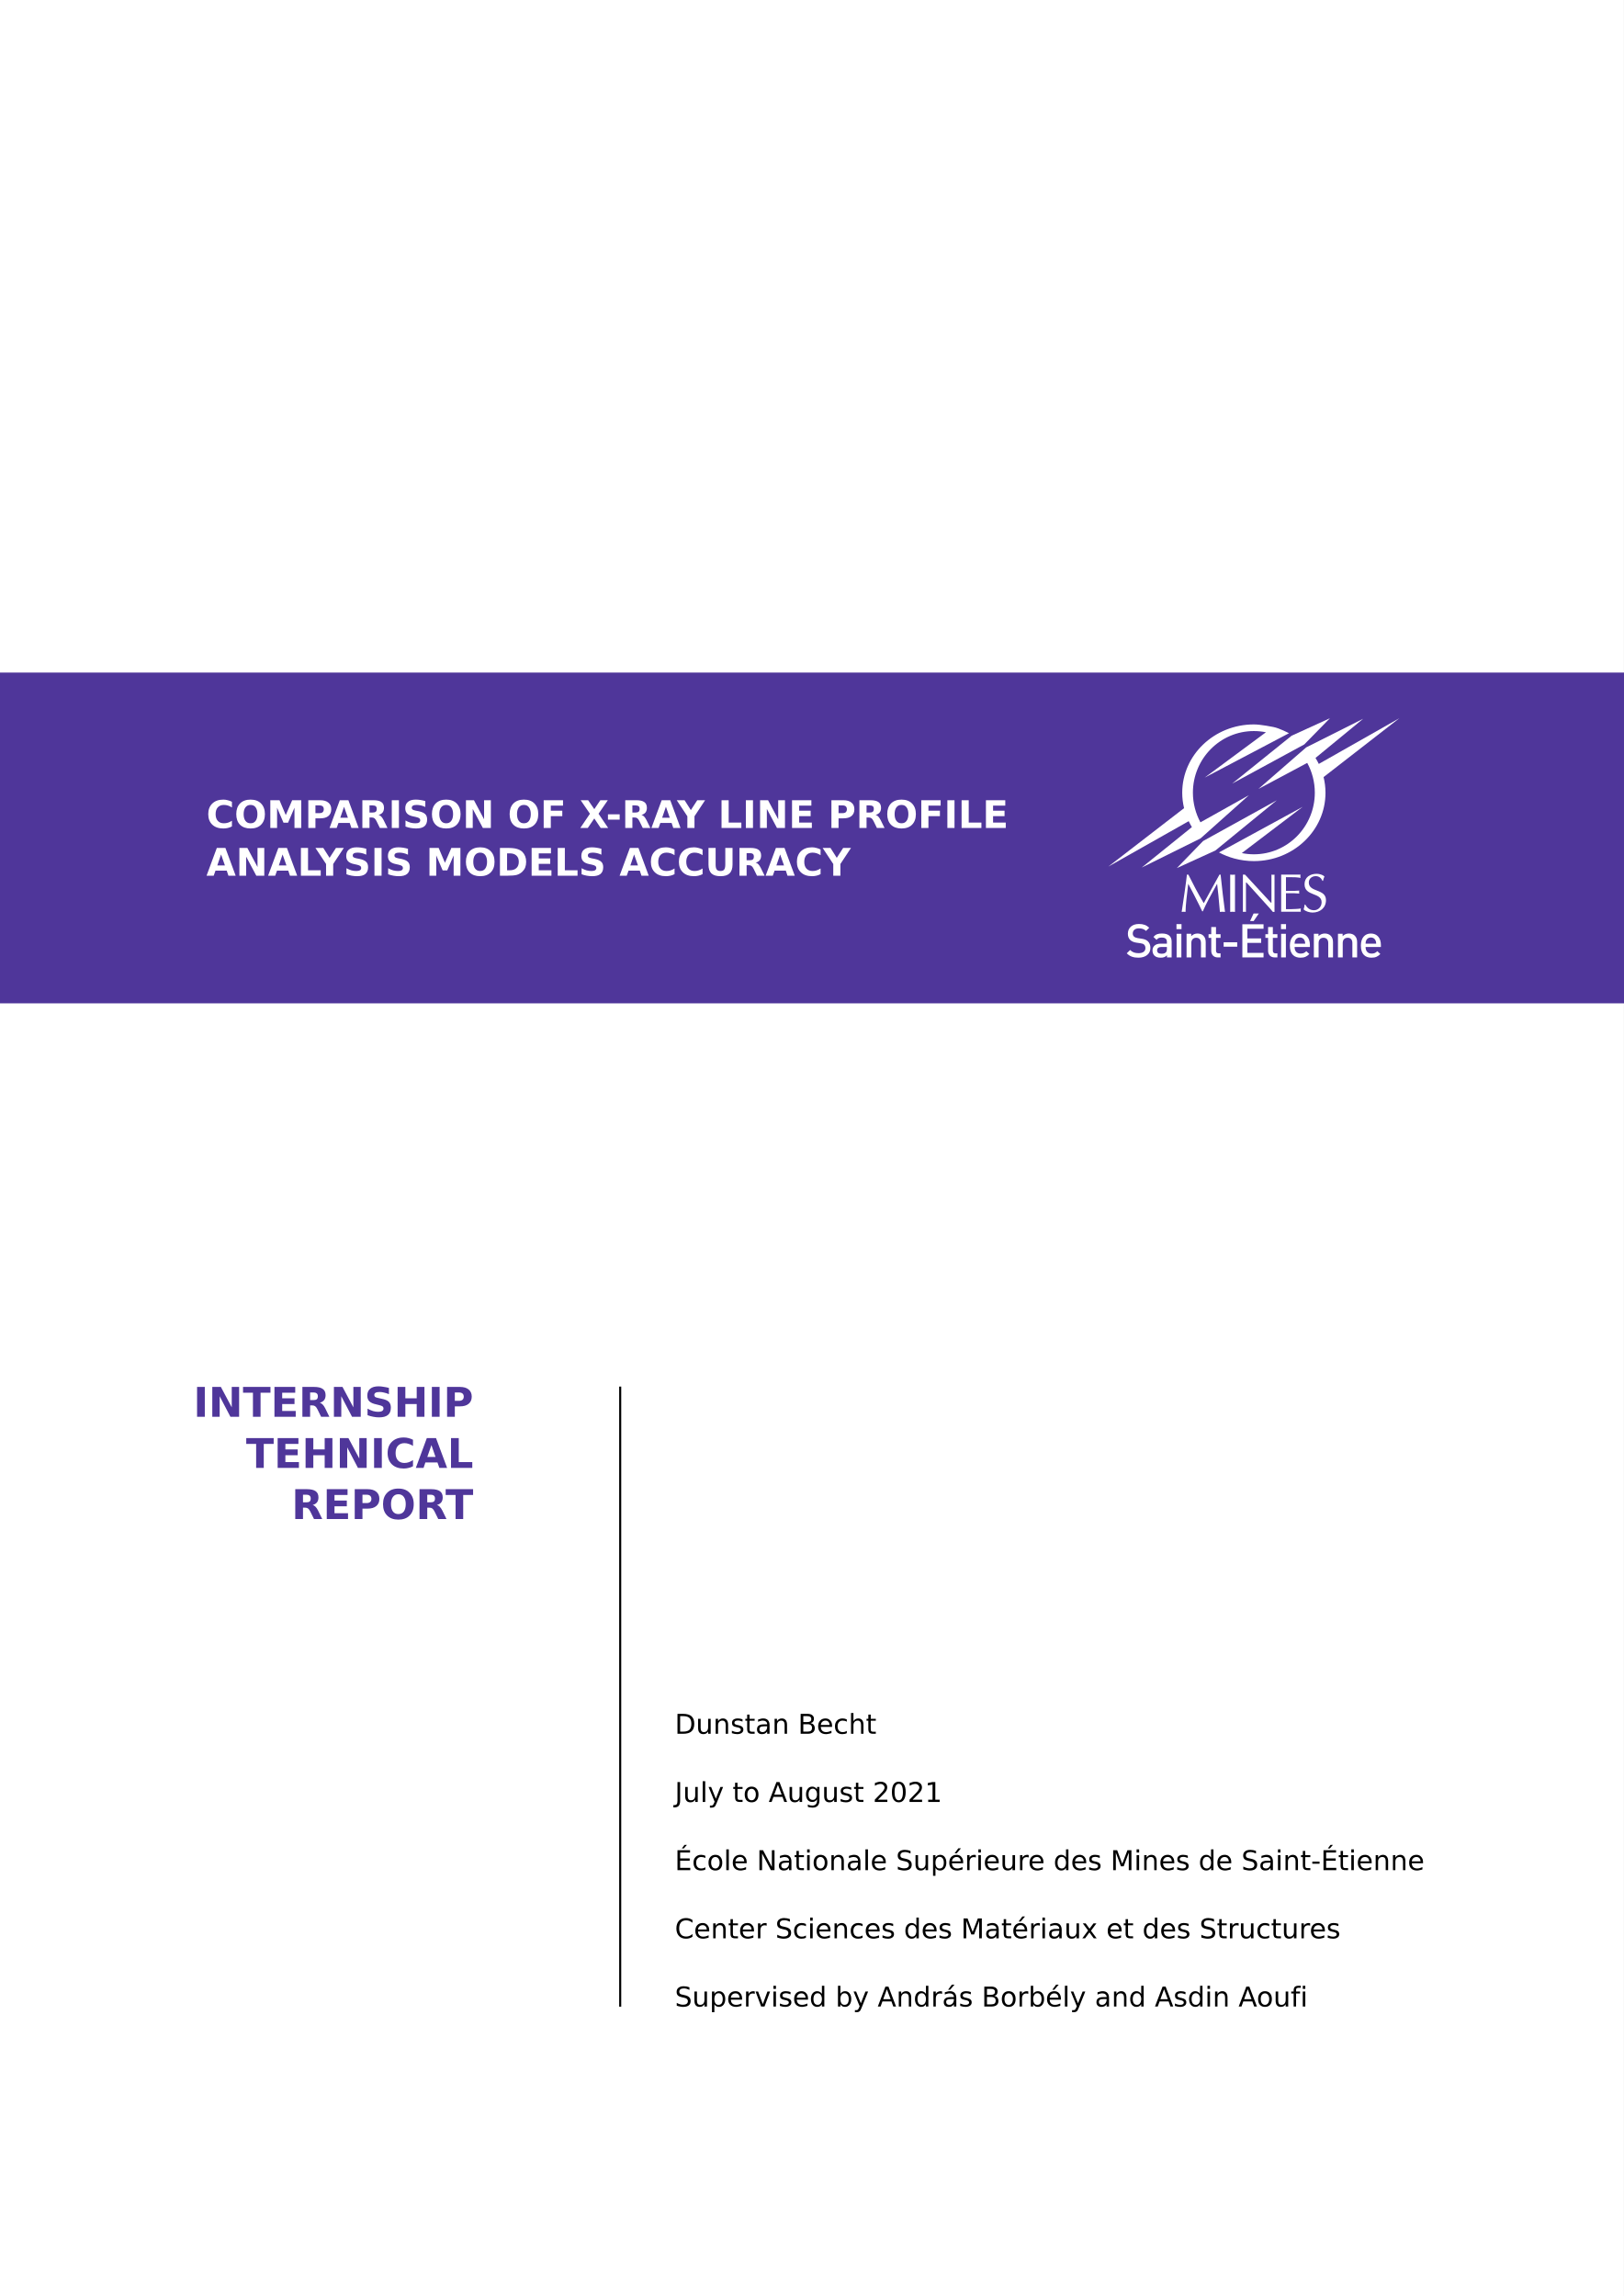
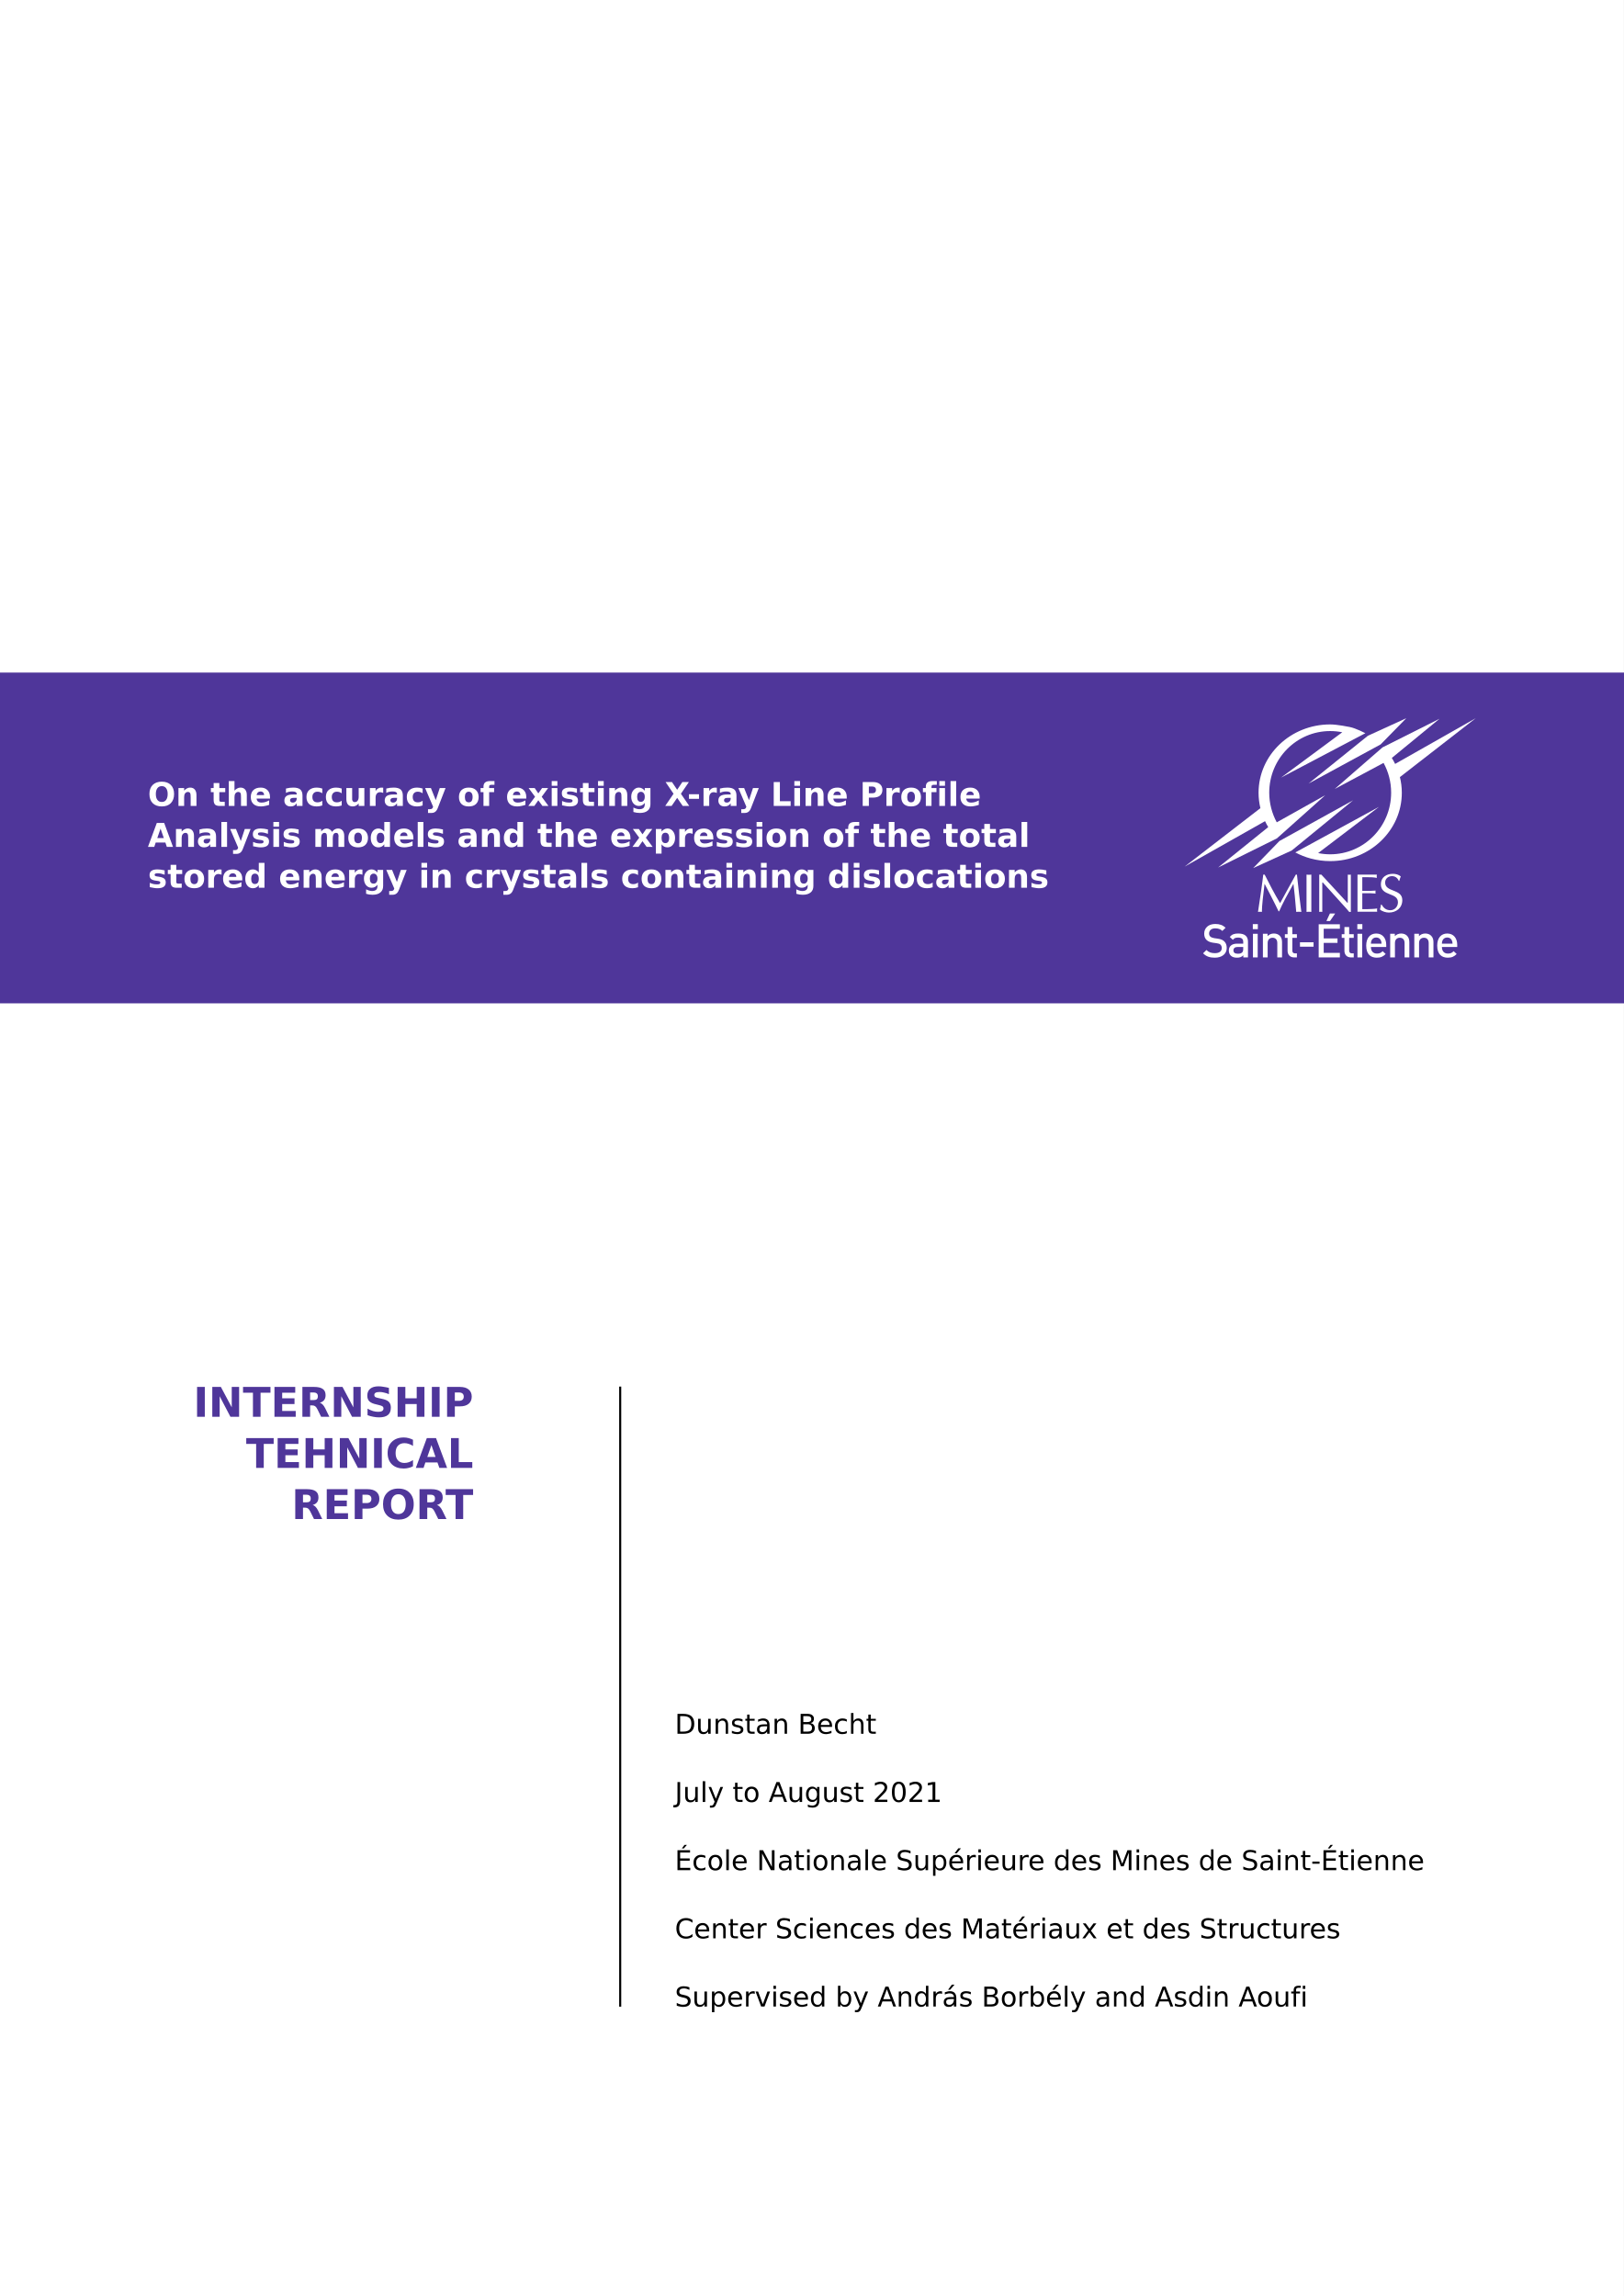
<svg xmlns="http://www.w3.org/2000/svg" width="210mm" height="297mm" viewBox="0 0 210 297" version="1.1" id="svg5">
  <defs id="defs2" />
  <g id="layer1">
    <rect style="fill:#ffffff;fill-opacity:1;stroke:none;stroke-width:1;stroke-linecap:round;stroke-dashoffset:2.612" id="rect848" width="210" height="297" x="0" y="0" />
  </g>
  <g id="layer2">
    <rect style="fill:#4f369a;fill-opacity:1;stroke:none;stroke-width:1.047;stroke-linecap:round;stroke-dashoffset:2.612;stroke-opacity:1" id="rect1494" width="230" height="42.787" x="-10" y="87" />
    <path style="display:inline;fill:none;stroke:#000000;stroke-width:0.265px;stroke-linecap:butt;stroke-linejoin:miter;stroke-opacity:1" d="M 80.213,259.574 V 179.361" id="path64827" />
  </g>
  <g id="layer3" style="display:inline">
-     <g id="layer1-0" transform="matrix(0.437649,0,0,0.437649,116.8372,49.74318)" style="fill:#ffffff;fill-opacity:1">
-       <path id="path827" style="fill:#ffffff;fill-opacity:1;fill-rule:nonzero;stroke:none;stroke-width:0.035" d="m 89.034,116.182 22.542,-11.87 2.385,-1.256 c -0.061,-0.033 -0.122,-0.067 -0.182,-0.098 -0.265,-0.135 -0.788,-0.397 -1.425,-0.681 -0.931,-0.416 -2.092,-0.877 -3.012,-1.056 -0.025,-0.003 -0.051,-0.011 -0.075,-0.015 l -7.1e-4,7.1e-4 c -0.026,-0.006 -3.591,-0.749 -5.692,-0.749 -11.69,0 -21.169,9.043 -21.169,20.2 0,1.565 0.194,3.085 0.546,4.546 l -22.391,17.276 23.763,-13.427 0.01,0.021 c 0.28,0.588 0.591,1.178 0.93,1.731 l -14.821,11.952 17.377,-8.611 h 7.06e-4 l 1.987,-1.774 12.317,-11.003 -14.338,8.024 c -1.402,-2.594 -2.225,-5.596 -2.225,-8.76 0,-10.058 8.067,-18.216 18.014,-18.216 1.223,0 2.415,0.125 3.573,0.359 l -7e-4,3.5e-4 -18.111,13.407" />
-       <path id="path829" style="fill:#ffffff;fill-opacity:1;fill-rule:nonzero;stroke:none;stroke-width:0.035" d="m 114.718,103.806 -17.544,14.13 21.306,-11.569 7.581,-7.742 -11.344,5.181" />
-       <path id="path831" style="fill:#ffffff;fill-opacity:1;fill-rule:nonzero;stroke:none;stroke-width:0.035" d="m 124.183,116.019 22.389,-17.394 -23.805,13.506 c 0.014,0.032 0.024,0.062 0.037,0.094 -0.015,-0.03 -0.03,-0.061 -0.044,-0.09 l 0.007,-0.004 c -0.296,-0.606 -0.623,-1.194 -0.978,-1.766 l 14.09,-11.581 -16.591,8.337 -0.248,0.123 -1.78,1.549 -12.344,10.742 14.432,-7.703 c 1.426,2.607 2.24,5.607 2.24,8.8 0,10.06 -8.064,18.214 -18.014,18.214 -1.22,0 -2.412,-0.125 -3.564,-0.359 l 17.992,-13.673 -22.35,12.181 -2.381,1.298 c 0.013,0.007 0.026,0.014 0.039,0.021 1.411,0.749 2.919,1.348 4.504,1.776 0.022,0.005 0.043,0.01 0.065,0.015 1.814,0.484 3.721,0.751 5.696,0.751 11.692,0 21.169,-9.043 21.169,-20.2 0,-1.638 -0.21,-3.228 -0.595,-4.751 0.022,0.072 0.035,0.114 0.035,0.114" />
-       <path id="path833" style="fill:#ffffff;fill-opacity:1;fill-rule:nonzero;stroke:none;stroke-width:0.035" d="m 90.939,133.609 -2.36,1.305 v 0 l -7.763,8.004 11.407,-5.209 0.004,-0.004 1.907,-1.561 16.209,-13.259 -19.404,10.723" />
-       <path id="path835" style="fill:#ffffff;fill-opacity:1;fill-rule:nonzero;stroke:none;stroke-width:0.035" d="m 93.748,144.85 c 0.419,3.979 0.87,7.943 1.305,11.02 -0.29,-0.016 -0.516,-0.048 -0.757,-0.048 -0.258,0 -0.516,0.032 -0.757,0.048 -0.274,-3.238 -0.596,-6.719 -0.822,-8.314 -1.869,3.335 -3.255,5.913 -4.221,8.136 h -0.177 l -0.886,-1.821 c -1.031,-2.127 -2.159,-4.221 -3.254,-6.316 -0.354,3.142 -0.79,6.332 -0.79,8.314 -0.209,-0.016 -0.387,-0.048 -0.564,-0.048 -0.209,0 -0.387,0.032 -0.58,0.048 0.419,-2.594 1.386,-9.328 1.547,-11.02 h 0.419 c 1.289,2.562 2.836,5.59 4.56,8.442 1.531,-2.755 3.013,-5.559 4.64,-8.442 h 0.338" />
-       <path id="path837" style="fill:#ffffff;fill-opacity:1;fill-rule:nonzero;stroke:none;stroke-width:0.035" d="m 96.582,144.85 c 0.226,0.016 0.468,0.048 0.709,0.048 0.226,0 0.451,-0.033 0.709,-0.048 v 11.02 c -0.258,-0.016 -0.483,-0.048 -0.709,-0.048 -0.241,0 -0.483,0.032 -0.709,0.048 v -11.02" />
-       <path id="path839" style="fill:#ffffff;fill-opacity:1;fill-rule:nonzero;stroke:none;stroke-width:0.035" d="m 109.68,155.87 h -0.484 c -0.177,-0.226 -0.5,-0.612 -0.838,-0.983 l -6.96,-7.701 h -0.161 v 8.684 c -0.161,-0.016 -0.307,-0.048 -0.452,-0.048 -0.161,0 -0.306,0.032 -0.451,0.048 v -11.02 h 0.628 l 7.652,8.297 h 0.161 v -8.297 c 0.145,0.016 0.29,0.048 0.451,0.048 0.145,0 0.29,-0.033 0.451,-0.048 v 11.02" />
-       <path id="path841" style="fill:#ffffff;fill-opacity:1;fill-rule:nonzero;stroke:none;stroke-width:0.035" d="m 113.062,149.651 h 2.498 c 0.483,0 0.95,-0.065 1.434,-0.08 -0.017,0.129 -0.048,0.274 -0.048,0.419 0,0.129 0.032,0.274 0.048,0.451 -0.484,-0.016 -0.951,-0.08 -1.434,-0.08 h -2.498 v 4.705 c 0.983,0.032 1.95,-0.032 2.917,-0.065 0.5,-0.016 0.982,-0.064 1.482,-0.145 -0.016,0.177 -0.048,0.322 -0.048,0.483 0,0.162 0.033,0.322 0.048,0.484 h -5.816 V 144.85 h 5.72 c -0.017,0.177 -0.049,0.322 -0.049,0.483 0,0.161 0.033,0.322 0.049,0.484 -0.484,-0.096 -0.967,-0.145 -1.451,-0.177 l -1.611,-0.032 h -1.241 v 4.044" />
-       <path id="path843" style="fill:#ffffff;fill-opacity:1;fill-rule:nonzero;stroke:none;stroke-width:0.035" d="m 118.748,153.695 c 0.629,1.032 1.354,1.676 2.61,1.676 1.305,0 2.24,-1.079 2.24,-2.352 0,-2.997 -5.043,-1.676 -5.043,-5.317 0,-2.079 1.643,-3.094 3.576,-3.094 0.773,0 1.707,0.242 2.304,0.774 -0.193,0.419 -0.307,0.869 -0.435,1.321 h -0.161 c -0.338,-0.87 -1.047,-1.401 -1.997,-1.401 -1.111,0 -2.03,0.741 -2.03,1.885 0,2.965 5.075,1.772 5.075,5.204 0,2.304 -1.788,3.673 -3.979,3.673 -0.79,0 -2.079,-0.338 -2.626,-0.934 0.161,-0.467 0.242,-0.95 0.307,-1.434 h 0.161" />
-       <path id="path849" style="fill:#ffffff;fill-opacity:1;fill-rule:nonzero;stroke:none;stroke-width:0.035" d="m 69.48,169.4 c -1.472,0 -2.532,-0.344 -3.467,-1.293 l 0.99,-0.977 c 0.715,0.715 1.5,0.935 2.504,0.935 1.28,0 2.023,-0.55 2.023,-1.499 0,-0.426 -0.124,-0.784 -0.385,-1.018 -0.248,-0.234 -0.495,-0.33 -1.073,-0.413 l -1.155,-0.165 c -0.798,-0.11 -1.431,-0.386 -1.858,-0.785 -0.482,-0.454 -0.716,-1.073 -0.716,-1.871 0,-1.706 1.239,-2.876 3.275,-2.876 1.293,0 2.202,0.33 3.041,1.115 l -0.949,0.935 c -0.605,-0.578 -1.307,-0.757 -2.133,-0.757 -1.156,0 -1.789,0.66 -1.789,1.527 0,0.358 0.11,0.675 0.372,0.908 0.248,0.22 0.647,0.385 1.101,0.454 l 1.115,0.165 c 0.908,0.138 1.417,0.357 1.83,0.729 0.536,0.467 0.798,1.17 0.798,2.009 0,1.803 -1.472,2.876 -3.522,2.876" />
-       <path id="path851" style="fill:#ffffff;fill-opacity:1;fill-rule:nonzero;stroke:none;stroke-width:0.035" d="m 77.872,166.235 h -1.637 c -0.826,0 -1.252,0.372 -1.252,1.004 0,0.633 0.399,0.991 1.28,0.991 0.536,0 0.935,-0.041 1.307,-0.399 0.206,-0.207 0.302,-0.537 0.302,-1.032 z m 0.028,3.082 v -0.633 c -0.509,0.509 -0.991,0.715 -1.857,0.715 -0.867,0 -1.445,-0.206 -1.871,-0.632 -0.357,-0.372 -0.55,-0.908 -0.55,-1.5 0,-1.169 0.812,-2.009 2.408,-2.009 h 1.844 v -0.495 c 0,-0.881 -0.44,-1.307 -1.527,-1.307 -0.77,0 -1.142,0.179 -1.527,0.674 l -0.922,-0.867 c 0.66,-0.77 1.348,-1.004 2.504,-1.004 1.912,0 2.876,0.812 2.876,2.394 v 4.664 H 77.9" />
-       <path id="path853" style="fill:#ffffff;fill-opacity:1;fill-rule:nonzero;stroke:none;stroke-width:0.035" d="m 80.748,169.317 v -6.976 h 1.404 v 6.976 z m -0.041,-8.352 v -1.486 h 1.486 v 1.486 H 80.706" />
-       <path id="path855" style="fill:#ffffff;fill-opacity:1;fill-rule:nonzero;stroke:none;stroke-width:0.035" d="m 87.944,169.317 v -4.252 c 0,-1.087 -0.619,-1.554 -1.404,-1.554 -0.784,0 -1.445,0.482 -1.445,1.554 v 4.252 h -1.404 v -6.976 h 1.376 v 0.702 c 0.482,-0.523 1.156,-0.785 1.858,-0.785 0.715,0 1.307,0.234 1.72,0.633 0.536,0.523 0.702,1.184 0.702,1.968 v 4.458 h -1.404" />
-       <path id="path857" style="fill:#ffffff;fill-opacity:1;fill-rule:nonzero;stroke:none;stroke-width:0.035" d="m 92.896,169.317 c -1.307,0 -1.912,-0.936 -1.912,-1.94 v -3.839 h -0.798 v -1.073 h 0.798 v -2.118 h 1.404 v 2.118 h 1.348 v 1.073 h -1.348 v 3.77 c 0,0.509 0.247,0.812 0.77,0.812 h 0.578 v 1.197 h -0.839" />
-       <path id="path859" style="fill:#ffffff;fill-opacity:1;fill-rule:nonzero;stroke:none;stroke-width:0.035" d="m 94.644,166.153 v -1.307 h 4.017 v 1.307 h -4.017" />
-       <path id="path861" style="fill:#ffffff;fill-opacity:1;fill-rule:nonzero;stroke:none;stroke-width:0.035" d="m 103.518,158.572 h -1.059 l 1.032,-2.229 h 1.555 z m -3.343,10.746 v -9.796 h 6.26 v 1.334 h -4.774 v 2.861 h 4.073 v 1.321 h -4.073 v 2.945 h 4.774 v 1.335 h -6.26" />
-       <path id="path863" style="fill:#ffffff;fill-opacity:1;fill-rule:nonzero;stroke:none;stroke-width:0.035" d="m 109.695,169.317 c -1.307,0 -1.913,-0.936 -1.913,-1.94 v -3.839 h -0.798 v -1.073 h 0.798 v -2.118 h 1.404 v 2.118 h 1.348 v 1.073 h -1.348 v 3.77 c 0,0.509 0.248,0.812 0.771,0.812 h 0.578 v 1.197 h -0.839" />
-       <path id="path865" style="fill:#ffffff;fill-opacity:1;fill-rule:nonzero;stroke:none;stroke-width:0.035" d="m 111.634,169.317 v -6.976 h 1.404 v 6.976 z m -0.041,-8.352 v -1.486 h 1.486 v 1.486 h -1.486" />
-       <path id="path867" style="fill:#ffffff;fill-opacity:1;fill-rule:nonzero;stroke:none;stroke-width:0.035" d="m 118.555,164.309 c -0.22,-0.523 -0.716,-0.881 -1.376,-0.881 -0.66,0 -1.169,0.358 -1.389,0.881 -0.138,0.316 -0.165,0.523 -0.179,0.949 h 3.137 c -0.014,-0.426 -0.055,-0.633 -0.192,-0.949 z m -2.944,1.926 c 0,1.197 0.633,1.954 1.774,1.954 0.785,0 1.197,-0.22 1.693,-0.715 l 0.894,0.839 c -0.715,0.715 -1.39,1.087 -2.614,1.087 -1.747,0 -3.137,-0.922 -3.137,-3.577 0,-2.256 1.17,-3.564 2.958,-3.564 1.871,0 2.958,1.376 2.958,3.357 v 0.619 h -4.526" />
-       <path id="path869" style="fill:#ffffff;fill-opacity:1;fill-rule:nonzero;stroke:none;stroke-width:0.035" d="m 125.558,169.317 v -4.252 c 0,-1.087 -0.619,-1.554 -1.403,-1.554 -0.784,0 -1.445,0.482 -1.445,1.554 v 4.252 h -1.404 v -6.976 h 1.376 v 0.702 c 0.482,-0.523 1.156,-0.785 1.857,-0.785 0.715,0 1.307,0.234 1.72,0.633 0.537,0.523 0.702,1.184 0.702,1.968 v 4.458 h -1.404" />
-       <path id="path871" style="fill:#ffffff;fill-opacity:1;fill-rule:nonzero;stroke:none;stroke-width:0.035" d="m 132.685,169.317 v -4.252 c 0,-1.087 -0.619,-1.554 -1.403,-1.554 -0.784,0 -1.445,0.482 -1.445,1.554 v 4.252 h -1.403 v -6.976 h 1.376 v 0.702 c 0.482,-0.523 1.156,-0.785 1.858,-0.785 0.715,0 1.307,0.234 1.72,0.633 0.536,0.523 0.702,1.184 0.702,1.968 v 4.458 h -1.404" />
-       <path id="path873" style="fill:#ffffff;fill-opacity:1;fill-rule:nonzero;stroke:none;stroke-width:0.035" d="m 139.536,164.309 c -0.22,-0.523 -0.715,-0.881 -1.376,-0.881 -0.66,0 -1.17,0.358 -1.39,0.881 -0.137,0.316 -0.165,0.523 -0.179,0.949 h 3.137 c -0.014,-0.426 -0.055,-0.633 -0.193,-0.949 z m -2.945,1.926 c 0,1.197 0.633,1.954 1.775,1.954 0.784,0 1.197,-0.22 1.692,-0.715 l 0.894,0.839 c -0.716,0.715 -1.39,1.087 -2.614,1.087 -1.748,0 -3.137,-0.922 -3.137,-3.577 0,-2.256 1.169,-3.564 2.958,-3.564 1.871,0 2.958,1.376 2.958,3.357 v 0.619 h -4.527" />
-     </g>
    <text xml:space="preserve" style="font-size:5.292px;line-height:1.25;font-family:'DejaVu Sans';-inkscape-font-specification:'DejaVu Sans';fill:#4f369a;fill-opacity:1;stroke:none;stroke-width:0.265;stroke-opacity:1" x="72.997" y="183.266" id="text6696">
      <tspan style="font-style:normal;font-variant:normal;font-weight:bold;font-stretch:normal;font-size:5.292px;font-family:'DejaVu Sans';-inkscape-font-specification:'DejaVu Sans Bold';text-align:end;text-anchor:end;fill:#4f369a;fill-opacity:1;stroke:none;stroke-width:0.265;stroke-opacity:1" x="72.997" y="183.266" id="tspan49443">INTERNSHIP</tspan>
      <tspan style="font-style:normal;font-variant:normal;font-weight:bold;font-stretch:normal;font-size:5.292px;font-family:'DejaVu Sans';-inkscape-font-specification:'DejaVu Sans Bold';text-align:end;text-anchor:end;fill:#4f369a;fill-opacity:1;stroke:none;stroke-width:0.265;stroke-opacity:1" x="72.997" y="189.881" id="tspan97679">TEHNICAL</tspan>
      <tspan style="font-style:normal;font-variant:normal;font-weight:bold;font-stretch:normal;font-size:5.292px;font-family:'DejaVu Sans';-inkscape-font-specification:'DejaVu Sans Bold';text-align:end;text-anchor:end;fill:#4f369a;fill-opacity:1;stroke:none;stroke-width:0.265;stroke-opacity:1" x="72.997" y="196.495" id="tspan98533">REPORT</tspan>
      <tspan style="font-style:normal;font-variant:normal;font-weight:bold;font-stretch:normal;font-size:5.292px;font-family:'DejaVu Sans';-inkscape-font-specification:'DejaVu Sans Bold';fill:#4f369a;fill-opacity:1;stroke:none;stroke-width:0.265;stroke-opacity:1" x="72.997" y="203.11" id="tspan86945" />
    </text>
-     <text xml:space="preserve" style="font-size:4.939px;line-height:1.25;font-family:'DejaVu Sans';-inkscape-font-specification:'DejaVu Sans';fill:#ffffff;fill-opacity:1;stroke-width:0.265" x="26.685" y="107.105" id="text6696-7">
-       <tspan id="tspan6694-7" style="font-style:normal;font-variant:normal;font-weight:bold;font-stretch:normal;font-size:4.939px;font-family:'DejaVu Sans';-inkscape-font-specification:'DejaVu Sans Bold';fill:#ffffff;fill-opacity:1;stroke-width:0.265" x="26.685" y="107.105">COMPARISON OF X-RAY LINE PROFILE </tspan>
-       <tspan style="font-style:normal;font-variant:normal;font-weight:bold;font-stretch:normal;font-size:4.939px;font-family:'DejaVu Sans';-inkscape-font-specification:'DejaVu Sans Bold';fill:#ffffff;fill-opacity:1;stroke-width:0.265" x="26.685" y="113.278" id="tspan80852">ANALYSIS MODELS ACCURACY</tspan>
-     </text>
+     <g id="g17619" transform="translate(1.412684)">
+       <g id="layer1-0" transform="matrix(0.437649,0,0,0.437649,125.2966,49.74318)" style="fill:#ffffff;fill-opacity:1">
+         <path id="path827" style="fill:#ffffff;fill-opacity:1;fill-rule:nonzero;stroke:none;stroke-width:0.035" d="m 89.034,116.182 22.542,-11.87 2.385,-1.256 c -0.061,-0.033 -0.122,-0.067 -0.182,-0.098 -0.265,-0.135 -0.788,-0.397 -1.425,-0.681 -0.931,-0.416 -2.092,-0.877 -3.012,-1.056 -0.025,-0.003 -0.051,-0.011 -0.075,-0.015 l -7.1e-4,7.1e-4 c -0.026,-0.006 -3.591,-0.749 -5.692,-0.749 -11.69,0 -21.169,9.043 -21.169,20.2 0,1.565 0.194,3.085 0.546,4.546 l -22.391,17.276 23.763,-13.427 0.01,0.021 c 0.28,0.588 0.591,1.178 0.93,1.731 l -14.821,11.952 17.377,-8.611 h 7.06e-4 l 1.987,-1.774 12.317,-11.003 -14.338,8.024 c -1.402,-2.594 -2.225,-5.596 -2.225,-8.76 0,-10.058 8.067,-18.216 18.014,-18.216 1.223,0 2.415,0.125 3.573,0.359 l -7e-4,3.5e-4 -18.111,13.407" />
+         <path id="path829" style="fill:#ffffff;fill-opacity:1;fill-rule:nonzero;stroke:none;stroke-width:0.035" d="m 114.718,103.806 -17.544,14.13 21.306,-11.569 7.581,-7.742 -11.344,5.181" />
+         <path id="path831" style="fill:#ffffff;fill-opacity:1;fill-rule:nonzero;stroke:none;stroke-width:0.035" d="m 124.183,116.019 22.389,-17.394 -23.805,13.506 c 0.014,0.032 0.024,0.062 0.037,0.094 -0.015,-0.03 -0.03,-0.061 -0.044,-0.09 l 0.007,-0.004 c -0.296,-0.606 -0.623,-1.194 -0.978,-1.766 l 14.09,-11.581 -16.591,8.337 -0.248,0.123 -1.78,1.549 -12.344,10.742 14.432,-7.703 c 1.426,2.607 2.24,5.607 2.24,8.8 0,10.06 -8.064,18.214 -18.014,18.214 -1.22,0 -2.412,-0.125 -3.564,-0.359 l 17.992,-13.673 -22.35,12.181 -2.381,1.298 c 0.013,0.007 0.026,0.014 0.039,0.021 1.411,0.749 2.919,1.348 4.504,1.776 0.022,0.005 0.043,0.01 0.065,0.015 1.814,0.484 3.721,0.751 5.696,0.751 11.692,0 21.169,-9.043 21.169,-20.2 0,-1.638 -0.21,-3.228 -0.595,-4.751 0.022,0.072 0.035,0.114 0.035,0.114" />
+         <path id="path833" style="fill:#ffffff;fill-opacity:1;fill-rule:nonzero;stroke:none;stroke-width:0.035" d="m 90.939,133.609 -2.36,1.305 v 0 l -7.763,8.004 11.407,-5.209 0.004,-0.004 1.907,-1.561 16.209,-13.259 -19.404,10.723" />
+         <path id="path835" style="fill:#ffffff;fill-opacity:1;fill-rule:nonzero;stroke:none;stroke-width:0.035" d="m 93.748,144.85 c 0.419,3.979 0.87,7.943 1.305,11.02 -0.29,-0.016 -0.516,-0.048 -0.757,-0.048 -0.258,0 -0.516,0.032 -0.757,0.048 -0.274,-3.238 -0.596,-6.719 -0.822,-8.314 -1.869,3.335 -3.255,5.913 -4.221,8.136 h -0.177 l -0.886,-1.821 c -1.031,-2.127 -2.159,-4.221 -3.254,-6.316 -0.354,3.142 -0.79,6.332 -0.79,8.314 -0.209,-0.016 -0.387,-0.048 -0.564,-0.048 -0.209,0 -0.387,0.032 -0.58,0.048 0.419,-2.594 1.386,-9.328 1.547,-11.02 h 0.419 c 1.289,2.562 2.836,5.59 4.56,8.442 1.531,-2.755 3.013,-5.559 4.64,-8.442 h 0.338" />
+         <path id="path837" style="fill:#ffffff;fill-opacity:1;fill-rule:nonzero;stroke:none;stroke-width:0.035" d="m 96.582,144.85 c 0.226,0.016 0.468,0.048 0.709,0.048 0.226,0 0.451,-0.033 0.709,-0.048 v 11.02 c -0.258,-0.016 -0.483,-0.048 -0.709,-0.048 -0.241,0 -0.483,0.032 -0.709,0.048 v -11.02" />
+         <path id="path839" style="fill:#ffffff;fill-opacity:1;fill-rule:nonzero;stroke:none;stroke-width:0.035" d="m 109.68,155.87 h -0.484 c -0.177,-0.226 -0.5,-0.612 -0.838,-0.983 l -6.96,-7.701 h -0.161 v 8.684 c -0.161,-0.016 -0.307,-0.048 -0.452,-0.048 -0.161,0 -0.306,0.032 -0.451,0.048 v -11.02 h 0.628 l 7.652,8.297 h 0.161 v -8.297 c 0.145,0.016 0.29,0.048 0.451,0.048 0.145,0 0.29,-0.033 0.451,-0.048 v 11.02" />
+         <path id="path841" style="fill:#ffffff;fill-opacity:1;fill-rule:nonzero;stroke:none;stroke-width:0.035" d="m 113.062,149.651 h 2.498 c 0.483,0 0.95,-0.065 1.434,-0.08 -0.017,0.129 -0.048,0.274 -0.048,0.419 0,0.129 0.032,0.274 0.048,0.451 -0.484,-0.016 -0.951,-0.08 -1.434,-0.08 h -2.498 v 4.705 c 0.983,0.032 1.95,-0.032 2.917,-0.065 0.5,-0.016 0.982,-0.064 1.482,-0.145 -0.016,0.177 -0.048,0.322 -0.048,0.483 0,0.162 0.033,0.322 0.048,0.484 h -5.816 V 144.85 h 5.72 c -0.017,0.177 -0.049,0.322 -0.049,0.483 0,0.161 0.033,0.322 0.049,0.484 -0.484,-0.096 -0.967,-0.145 -1.451,-0.177 l -1.611,-0.032 h -1.241 v 4.044" />
+         <path id="path843" style="fill:#ffffff;fill-opacity:1;fill-rule:nonzero;stroke:none;stroke-width:0.035" d="m 118.748,153.695 c 0.629,1.032 1.354,1.676 2.61,1.676 1.305,0 2.24,-1.079 2.24,-2.352 0,-2.997 -5.043,-1.676 -5.043,-5.317 0,-2.079 1.643,-3.094 3.576,-3.094 0.773,0 1.707,0.242 2.304,0.774 -0.193,0.419 -0.307,0.869 -0.435,1.321 h -0.161 c -0.338,-0.87 -1.047,-1.401 -1.997,-1.401 -1.111,0 -2.03,0.741 -2.03,1.885 0,2.965 5.075,1.772 5.075,5.204 0,2.304 -1.788,3.673 -3.979,3.673 -0.79,0 -2.079,-0.338 -2.626,-0.934 0.161,-0.467 0.242,-0.95 0.307,-1.434 h 0.161" />
+         <path id="path849" style="fill:#ffffff;fill-opacity:1;fill-rule:nonzero;stroke:none;stroke-width:0.035" d="m 69.48,169.4 c -1.472,0 -2.532,-0.344 -3.467,-1.293 l 0.99,-0.977 c 0.715,0.715 1.5,0.935 2.504,0.935 1.28,0 2.023,-0.55 2.023,-1.499 0,-0.426 -0.124,-0.784 -0.385,-1.018 -0.248,-0.234 -0.495,-0.33 -1.073,-0.413 l -1.155,-0.165 c -0.798,-0.11 -1.431,-0.386 -1.858,-0.785 -0.482,-0.454 -0.716,-1.073 -0.716,-1.871 0,-1.706 1.239,-2.876 3.275,-2.876 1.293,0 2.202,0.33 3.041,1.115 l -0.949,0.935 c -0.605,-0.578 -1.307,-0.757 -2.133,-0.757 -1.156,0 -1.789,0.66 -1.789,1.527 0,0.358 0.11,0.675 0.372,0.908 0.248,0.22 0.647,0.385 1.101,0.454 l 1.115,0.165 c 0.908,0.138 1.417,0.357 1.83,0.729 0.536,0.467 0.798,1.17 0.798,2.009 0,1.803 -1.472,2.876 -3.522,2.876" />
+         <path id="path851" style="fill:#ffffff;fill-opacity:1;fill-rule:nonzero;stroke:none;stroke-width:0.035" d="m 77.872,166.235 h -1.637 c -0.826,0 -1.252,0.372 -1.252,1.004 0,0.633 0.399,0.991 1.28,0.991 0.536,0 0.935,-0.041 1.307,-0.399 0.206,-0.207 0.302,-0.537 0.302,-1.032 z m 0.028,3.082 v -0.633 c -0.509,0.509 -0.991,0.715 -1.857,0.715 -0.867,0 -1.445,-0.206 -1.871,-0.632 -0.357,-0.372 -0.55,-0.908 -0.55,-1.5 0,-1.169 0.812,-2.009 2.408,-2.009 h 1.844 v -0.495 c 0,-0.881 -0.44,-1.307 -1.527,-1.307 -0.77,0 -1.142,0.179 -1.527,0.674 l -0.922,-0.867 c 0.66,-0.77 1.348,-1.004 2.504,-1.004 1.912,0 2.876,0.812 2.876,2.394 v 4.664 H 77.9" />
+         <path id="path853" style="fill:#ffffff;fill-opacity:1;fill-rule:nonzero;stroke:none;stroke-width:0.035" d="m 80.748,169.317 v -6.976 h 1.404 v 6.976 z m -0.041,-8.352 v -1.486 h 1.486 v 1.486 H 80.706" />
+         <path id="path855" style="fill:#ffffff;fill-opacity:1;fill-rule:nonzero;stroke:none;stroke-width:0.035" d="m 87.944,169.317 v -4.252 c 0,-1.087 -0.619,-1.554 -1.404,-1.554 -0.784,0 -1.445,0.482 -1.445,1.554 v 4.252 h -1.404 v -6.976 h 1.376 v 0.702 c 0.482,-0.523 1.156,-0.785 1.858,-0.785 0.715,0 1.307,0.234 1.72,0.633 0.536,0.523 0.702,1.184 0.702,1.968 v 4.458 h -1.404" />
+         <path id="path857" style="fill:#ffffff;fill-opacity:1;fill-rule:nonzero;stroke:none;stroke-width:0.035" d="m 92.896,169.317 c -1.307,0 -1.912,-0.936 -1.912,-1.94 v -3.839 h -0.798 v -1.073 h 0.798 v -2.118 h 1.404 v 2.118 h 1.348 v 1.073 h -1.348 v 3.77 c 0,0.509 0.247,0.812 0.77,0.812 h 0.578 v 1.197 h -0.839" />
+         <path id="path859" style="fill:#ffffff;fill-opacity:1;fill-rule:nonzero;stroke:none;stroke-width:0.035" d="m 94.644,166.153 v -1.307 h 4.017 v 1.307 h -4.017" />
+         <path id="path861" style="fill:#ffffff;fill-opacity:1;fill-rule:nonzero;stroke:none;stroke-width:0.035" d="m 103.518,158.572 h -1.059 l 1.032,-2.229 h 1.555 z m -3.343,10.746 v -9.796 h 6.26 v 1.334 h -4.774 v 2.861 h 4.073 v 1.321 h -4.073 v 2.945 h 4.774 v 1.335 h -6.26" />
+         <path id="path863" style="fill:#ffffff;fill-opacity:1;fill-rule:nonzero;stroke:none;stroke-width:0.035" d="m 109.695,169.317 c -1.307,0 -1.913,-0.936 -1.913,-1.94 v -3.839 h -0.798 v -1.073 h 0.798 v -2.118 h 1.404 v 2.118 h 1.348 v 1.073 h -1.348 v 3.77 c 0,0.509 0.248,0.812 0.771,0.812 h 0.578 v 1.197 h -0.839" />
+         <path id="path865" style="fill:#ffffff;fill-opacity:1;fill-rule:nonzero;stroke:none;stroke-width:0.035" d="m 111.634,169.317 v -6.976 h 1.404 v 6.976 z m -0.041,-8.352 v -1.486 h 1.486 v 1.486 h -1.486" />
+         <path id="path867" style="fill:#ffffff;fill-opacity:1;fill-rule:nonzero;stroke:none;stroke-width:0.035" d="m 118.555,164.309 c -0.22,-0.523 -0.716,-0.881 -1.376,-0.881 -0.66,0 -1.169,0.358 -1.389,0.881 -0.138,0.316 -0.165,0.523 -0.179,0.949 h 3.137 c -0.014,-0.426 -0.055,-0.633 -0.192,-0.949 z m -2.944,1.926 c 0,1.197 0.633,1.954 1.774,1.954 0.785,0 1.197,-0.22 1.693,-0.715 l 0.894,0.839 c -0.715,0.715 -1.39,1.087 -2.614,1.087 -1.747,0 -3.137,-0.922 -3.137,-3.577 0,-2.256 1.17,-3.564 2.958,-3.564 1.871,0 2.958,1.376 2.958,3.357 v 0.619 h -4.526" />
+         <path id="path869" style="fill:#ffffff;fill-opacity:1;fill-rule:nonzero;stroke:none;stroke-width:0.035" d="m 125.558,169.317 v -4.252 c 0,-1.087 -0.619,-1.554 -1.403,-1.554 -0.784,0 -1.445,0.482 -1.445,1.554 v 4.252 h -1.404 v -6.976 h 1.376 v 0.702 c 0.482,-0.523 1.156,-0.785 1.857,-0.785 0.715,0 1.307,0.234 1.72,0.633 0.537,0.523 0.702,1.184 0.702,1.968 v 4.458 h -1.404" />
+         <path id="path871" style="fill:#ffffff;fill-opacity:1;fill-rule:nonzero;stroke:none;stroke-width:0.035" d="m 132.685,169.317 v -4.252 c 0,-1.087 -0.619,-1.554 -1.403,-1.554 -0.784,0 -1.445,0.482 -1.445,1.554 v 4.252 h -1.403 v -6.976 h 1.376 v 0.702 c 0.482,-0.523 1.156,-0.785 1.858,-0.785 0.715,0 1.307,0.234 1.72,0.633 0.536,0.523 0.702,1.184 0.702,1.968 v 4.458 h -1.404" />
+         <path id="path873" style="fill:#ffffff;fill-opacity:1;fill-rule:nonzero;stroke:none;stroke-width:0.035" d="m 139.536,164.309 c -0.22,-0.523 -0.715,-0.881 -1.376,-0.881 -0.66,0 -1.17,0.358 -1.39,0.881 -0.137,0.316 -0.165,0.523 -0.179,0.949 h 3.137 c -0.014,-0.426 -0.055,-0.633 -0.193,-0.949 z m -2.945,1.926 c 0,1.197 0.633,1.954 1.775,1.954 0.784,0 1.197,-0.22 1.692,-0.715 l 0.894,0.839 c -0.716,0.715 -1.39,1.087 -2.614,1.087 -1.748,0 -3.137,-0.922 -3.137,-3.577 0,-2.256 1.169,-3.564 2.958,-3.564 1.871,0 2.958,1.376 2.958,3.357 v 0.619 h -4.527" />
+       </g>
+       <text xml:space="preserve" style="font-size:4.233px;line-height:1.25;font-family:'DejaVu Sans';-inkscape-font-specification:'DejaVu Sans';fill:#ffffff;fill-opacity:1;stroke-width:0.265" x="17.71" y="104.253" id="text6696-7">
+         <tspan style="font-style:normal;font-variant:normal;font-weight:bold;font-stretch:normal;font-size:4.233px;font-family:'DejaVu Sans';-inkscape-font-specification:'DejaVu Sans Bold';fill:#ffffff;fill-opacity:1;stroke-width:0.265" x="17.71" y="104.253" id="tspan9279">On the accuracy of existing X-ray Line Profile </tspan>
+         <tspan style="font-style:normal;font-variant:normal;font-weight:bold;font-stretch:normal;font-size:4.233px;font-family:'DejaVu Sans';-inkscape-font-specification:'DejaVu Sans Bold';fill:#ffffff;fill-opacity:1;stroke-width:0.265" x="17.71" y="109.545" id="tspan24457">Analysis models and the expression of the total </tspan>
+         <tspan style="font-style:normal;font-variant:normal;font-weight:bold;font-stretch:normal;font-size:4.233px;font-family:'DejaVu Sans';-inkscape-font-specification:'DejaVu Sans Bold';fill:#ffffff;fill-opacity:1;stroke-width:0.265" x="17.71" y="114.837" id="tspan35049">stored energy in crystals containing dislocations</tspan>
+       </text>
+     </g>
    <text xml:space="preserve" style="font-size:3.528px;line-height:1.25;font-family:'DejaVu Sans';-inkscape-font-specification:'DejaVu Sans';stroke-width:0.265" x="87.277" y="224.276" id="text71280">
      <tspan id="tspan71278" style="stroke-width:0.265" x="87.277" y="224.276">Dunstan Becht</tspan>
      <tspan style="stroke-width:0.265" x="87.277" y="228.685" id="tspan75600" />
      <tspan style="stroke-width:0.265" x="87.277" y="233.095" id="tspan74872">July to August 2021</tspan>
      <tspan style="stroke-width:0.265" x="87.277" y="237.505" id="tspan92861" />
      <tspan style="stroke-width:0.265" x="87.277" y="241.914" id="tspan92863">École Nationale Supérieure des Mines de Saint-Étienne</tspan>
      <tspan style="stroke-width:0.265" x="87.277" y="246.324" id="tspan94503" />
      <tspan style="stroke-width:0.265" x="87.277" y="250.734" id="tspan94505">Center Sciences des Matériaux et des Structures</tspan>
      <tspan style="stroke-width:0.265" x="87.277" y="255.144" id="tspan96025" />
      <tspan style="stroke-width:0.265" x="87.277" y="259.553" id="tspan96027">Supervised by András Borbély and Asdin Aoufi</tspan>
      <tspan style="stroke-width:0.265" x="87.277" y="263.963" id="tspan71546" />
    </text>
  </g>
  <g id="layer5" />
</svg>
